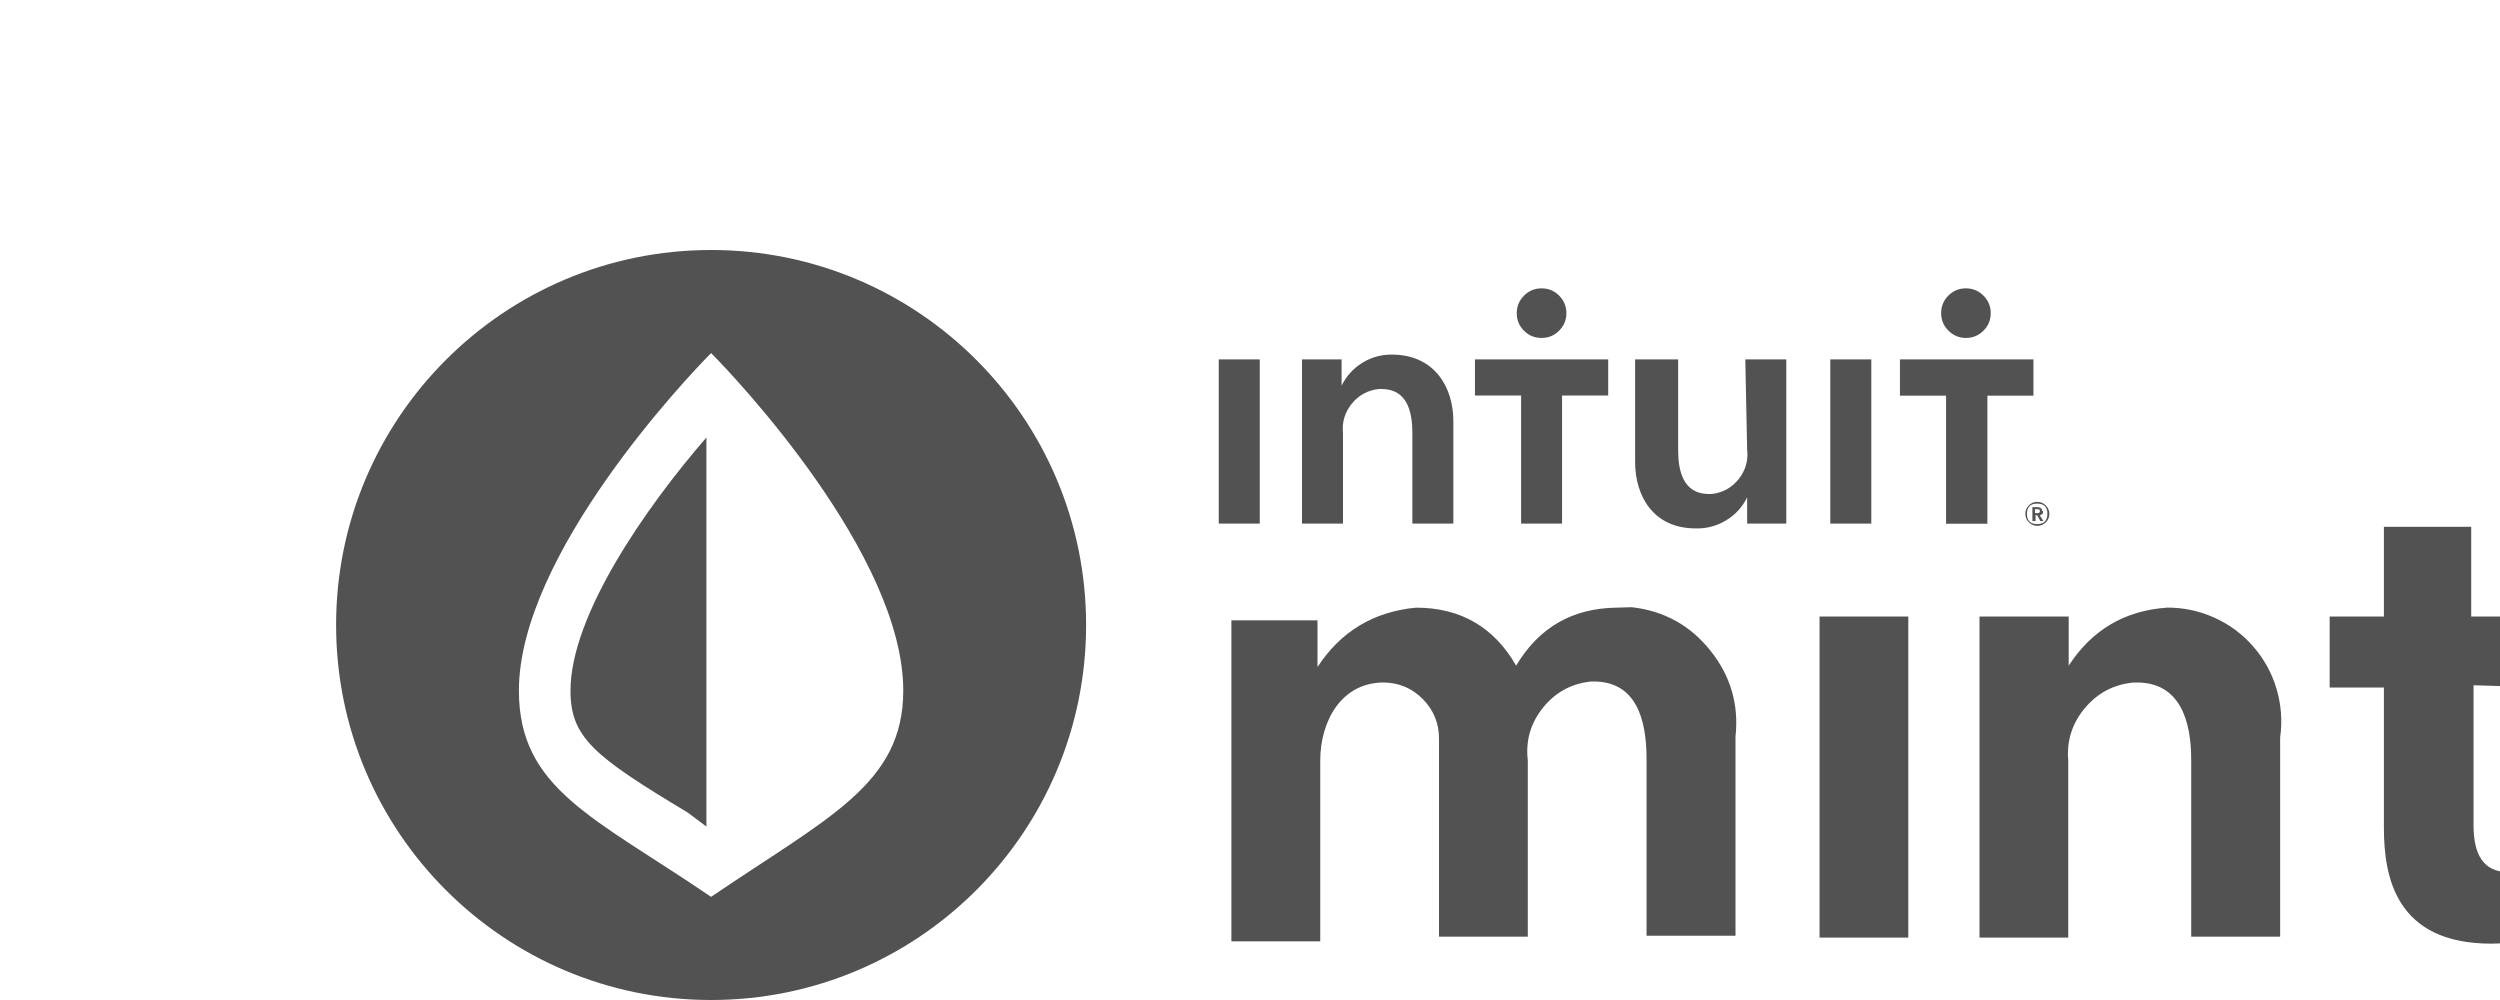
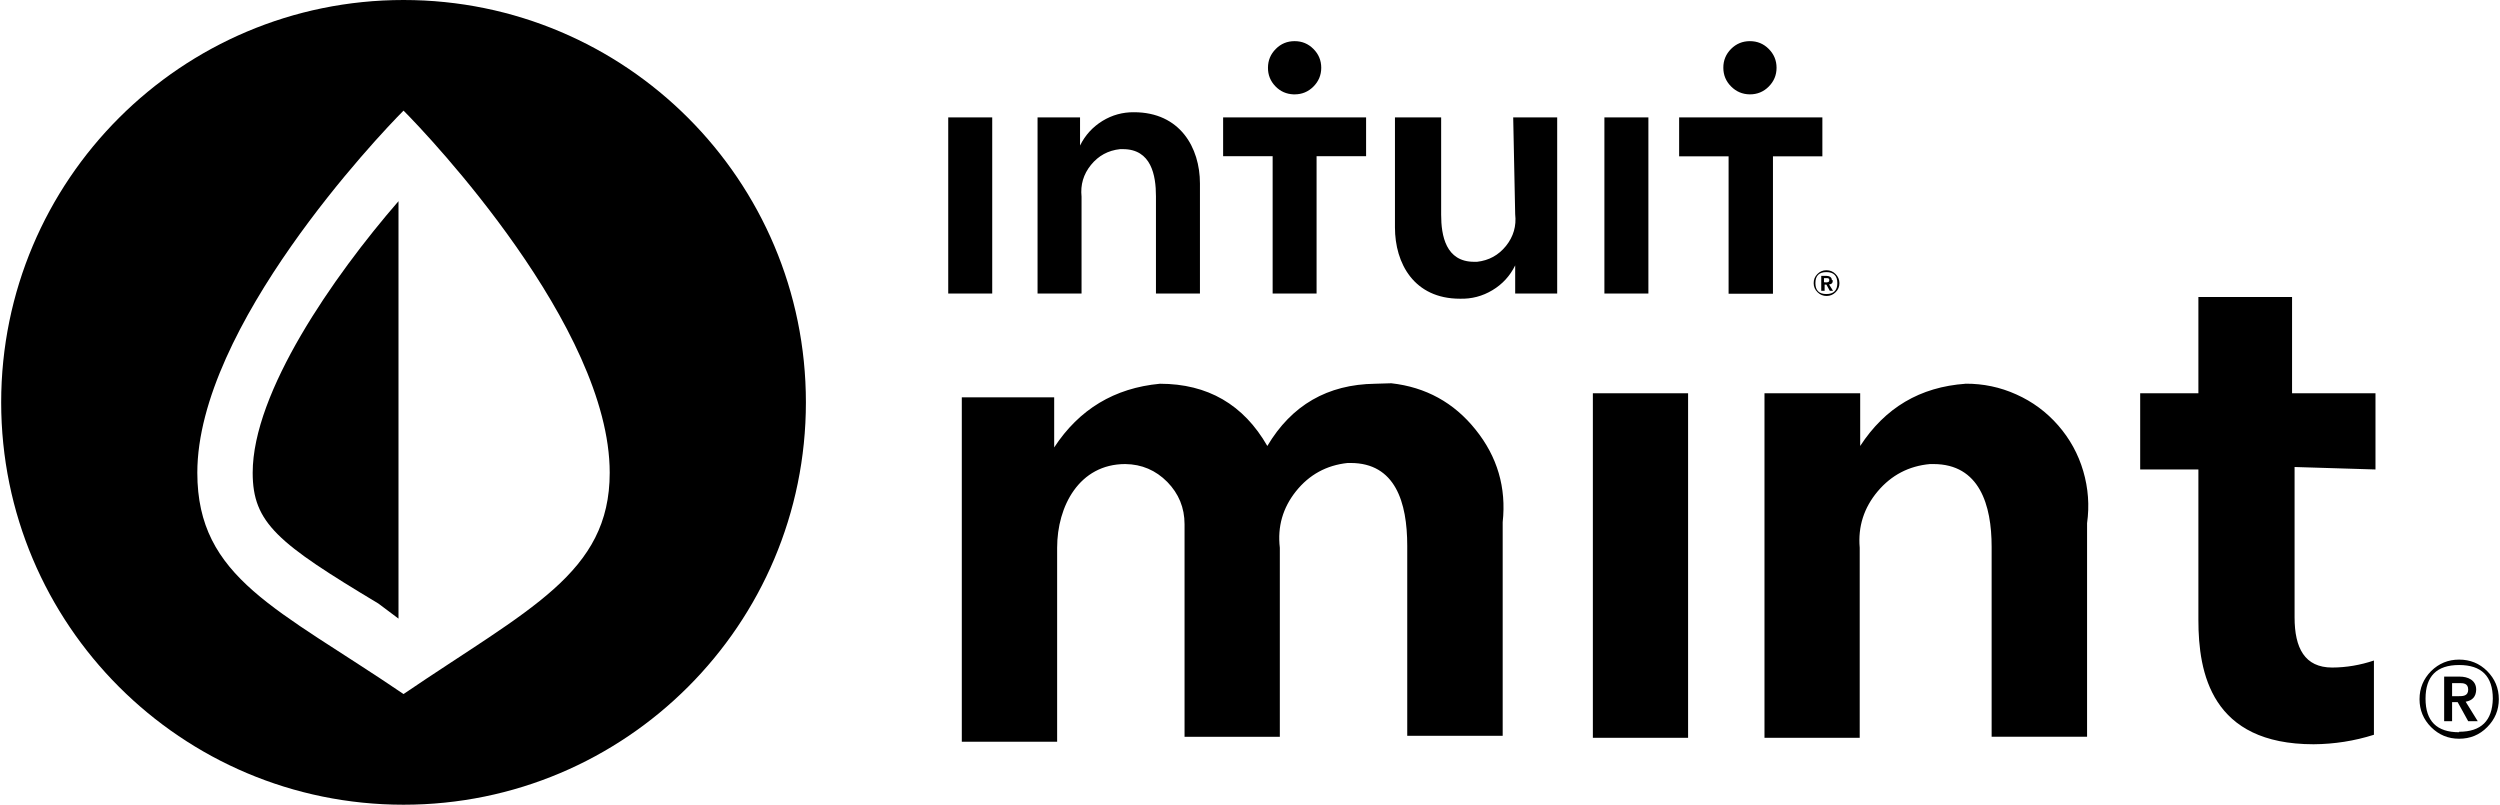
- <svg xmlns="http://www.w3.org/2000/svg" version="1.1" id="Layer_1" x="0px" y="0px" viewBox="0 0 500 200" xml:space="preserve">
-   <style type="text/css">
- 	.st0{fill:#525252;}
- </style>
-   <g>
-     <g>
-       <path class="st0" d="M526.6,180.8c1.28-0.22,1.93-0.97,1.96-2.25c0-1.79-1.56-2.43-3.08-2.43h-2.89v8.31h1.48v-3.55h1.04    l1.96,3.55h1.78L526.6,180.8z M524.07,179.77v-2.44h1.31c0.75,0,1.69,0,1.69,1.22c0,1.22-1.02,1.22-1.85,1.22H524.07z     M530.61,175.09c-1.43-1.43-3.18-2.14-5.23-2.14c-2.04,0-3.76,0.71-5.22,2.14c-1.43,1.45-2.16,3.19-2.16,5.24    c0,2.03,0.73,3.78,2.16,5.21c1.46,1.45,3.18,2.16,5.22,2.16c2.05,0,3.8-0.71,5.23-2.16c1.44-1.44,2.17-3.18,2.17-5.21    C532.78,178.28,532.05,176.54,530.61,175.09z M525.38,186.4v0.09c-4.18,0-6.26-2.08-6.26-6.26s2.08-6.27,6.26-6.27    c4.17,0,6.28,2.09,6.28,6.27C531.58,184.34,529.49,186.4,525.38,186.4z M528.56,178.55c0-1.79-1.56-2.43-3.08-2.43h-2.89v8.31    h1.48v-3.55h1.04l1.96,3.55h1.78l-2.25-3.63C527.88,180.58,528.53,179.83,528.56,178.55z M524.07,179.77v-2.44h1.31    c0.75,0,1.69,0,1.69,1.22c0,1.22-1.02,1.22-1.85,1.22H524.07z M526.6,180.8c1.28-0.22,1.93-0.97,1.96-2.25    c0-1.79-1.56-2.43-3.08-2.43h-2.89v8.31h1.48v-3.55h1.04l1.96,3.55h1.78L526.6,180.8z M524.07,179.77v-2.44h1.31    c0.75,0,1.69,0,1.69,1.22c0,1.22-1.02,1.22-1.85,1.22H524.07z" />
-       <path class="st0" d="M363.91,123.31v64.21h17.75v-64.21H363.91z M509.79,137.51v-14.2h-15.55v-17.95h-17.46v17.95h-10.85v14.2    h10.85v28.04c0,9.91,2.42,23.18,21.48,23.18c3.86-0.03,7.58-0.61,11.24-1.77v-13.84c-2.53,0.85-5.12,1.3-7.77,1.31    c-5.14,0-7.02-3.64-7.02-9.35v-28.03L509.79,137.51z M342.06,130.1c-4.04-5.06-9.31-7.94-15.72-8.66l-3.03,0.09    c-8.85,0.12-15.55,3.98-20.08,11.6c-4.44-7.73-11.11-11.59-20.02-11.6c-8.47,0.79-15.06,4.76-19.71,11.87v-9.34h-17.22v64.2h17.77    V152.1c0-7.75,4.12-15.6,12.71-15.6c3.07,0.04,5.67,1.16,7.82,3.33c2.14,2.19,3.22,4.81,3.22,7.88c0,0,0,0.65,0,1.03v38.6h17.76    V152.1c-0.46-3.94,0.55-7.44,3.01-10.53c2.47-3.09,5.69-4.85,9.62-5.27h0.56c8.32,0,10.56,7.29,10.56,15.43v35.42h17.79v-39.82    C347.8,140.89,346.11,135.14,342.06,130.1z M455.32,137.82c-0.93-3.18-2.5-6.03-4.67-8.52c-2.19-2.51-4.79-4.43-7.81-5.78    c-3.02-1.36-6.15-2.01-9.45-2v0.01c-8.5,0.6-15.01,4.47-19.65,11.6v-9.82H395.9v64.21h17.75V152.1c-0.34-3.96,0.79-7.46,3.34-10.5    c2.56-3.04,5.82-4.74,9.76-5.1h0.64c8.61,0,10.85,7.66,10.85,15.4v35.43h17.79v-39.81C456.49,144.24,456.25,141,455.32,137.82z" />
-     </g>
-     <g>
-       <path class="st0" d="M407.94,103.02c0.5-0.04,0.73-0.31,0.68-0.8h-0.16c0-0.57-0.52-0.8-1.02-0.8h-0.96v2.79h0.63v-1.16h0.33    l0.64,1.16h0.6L407.94,103.02z M407.37,102.64l-0.38-0.03v-0.77h0.45c0.25,0,0.54,0,0.54,0.38    C407.98,102.61,407.66,102.64,407.37,102.64z M409.14,101.07c-0.46-0.47-1.04-0.7-1.7-0.7c-0.67,0-1.23,0.25-1.69,0.72    c-0.47,0.47-0.69,1.04-0.68,1.7c0,0.66,0.24,1.22,0.72,1.68c0.46,0.47,1.04,0.7,1.69,0.7c0.66,0,1.22-0.24,1.69-0.71    c0.48-0.47,0.7-1.03,0.7-1.69C409.86,102.1,409.62,101.54,409.14,101.07z M407.44,104.81c-1.37,0-2.05-0.67-2.05-2.04    s0.68-2.05,2.05-2.05c1.36,0,2.04,0.68,2.04,2.05C409.48,104.13,408.8,104.81,407.44,104.81z M408.62,102.22h-0.16    c0-0.57-0.52-0.8-1.02-0.8h-0.96v2.79h0.63v-1.16h0.33l0.64,1.16h0.6l-0.74-1.19C408.44,102.98,408.67,102.71,408.62,102.22z     M407.37,102.64l-0.38-0.03v-0.77h0.45c0.25,0,0.54,0,0.54,0.38C407.98,102.61,407.66,102.64,407.37,102.64z M407.94,103.02    c0.5-0.04,0.73-0.31,0.68-0.8h-0.16c0-0.57-0.52-0.8-1.02-0.8h-0.96v2.79h0.63v-1.16h0.33l0.64,1.16h0.6L407.94,103.02z     M407.37,102.64l-0.38-0.03v-0.77h0.45c0.25,0,0.54,0,0.54,0.38C407.98,102.61,407.66,102.64,407.37,102.64z" />
-       <path class="st0" d="M243.75,71.88v32.84h8.2V71.88H243.75z M278.37,70.92c-2.1-0.02-4.07,0.52-5.87,1.62    c-1.83,1.13-3.23,2.66-4.18,4.59v-5.25h-7.92v32.84h8.2V86.67c-0.23-2.22,0.35-4.19,1.75-5.92s3.21-2.71,5.43-2.95h0.54    c5.28,0,6.15,4.87,6.15,8.77v18.15h8.2V84.2C290.67,77.51,286.95,70.92,278.37,70.92z M349.06,71.88l0.37,18.05    c0.25,2.2-0.32,4.17-1.71,5.91c-1.4,1.73-3.18,2.71-5.4,2.96h-0.54c-5.28,0-6.15-4.87-6.15-8.78V71.88h-8.61V92.4    c0,6.69,3.55,13.28,12.11,13.28c2.18,0.06,4.2-0.47,6.06-1.59c1.87-1.12,3.28-2.67,4.24-4.62v5.25h7.83V71.88H349.06z     M366.06,71.88v32.84h8.2V71.88H366.06z M294.99,71.88v7.23h9.23v25.61h8.19V79.11h9.23v-7.23H294.99z M311.82,59.12    c-0.97-0.97-2.13-1.45-3.5-1.45c-1.38,0-2.55,0.48-3.51,1.45c-0.97,0.97-1.46,2.14-1.46,3.51c-0.01,1.33,0.45,2.48,1.38,3.45    c0.92,0.96,2.06,1.46,3.39,1.51h0.2c1.36,0,2.53-0.48,3.5-1.45c0.97-0.97,1.46-2.14,1.46-3.51    C313.28,61.26,312.79,60.09,311.82,59.12z M379.99,71.88v7.26h9.22v25.61h8.27V79.14h9.21v-7.26H379.99z M396.69,59.12    c-0.96-0.97-2.14-1.45-3.51-1.45c-1.36,0-2.54,0.48-3.51,1.45c-0.96,0.97-1.45,2.14-1.44,3.51c0,1.35,0.48,2.52,1.44,3.48    c0.96,0.97,2.12,1.46,3.48,1.48h0.03c1.37,0,2.55-0.48,3.51-1.45c0.97-0.97,1.46-2.14,1.46-3.51    C398.15,61.26,397.66,60.09,396.69,59.12z" />
-     </g>
-     <g id="Icon-5-2">
-       <path class="st0" d="M114.1,138.12c0-15,14.99-36.56,27.18-50.62v77.81l-3.75-2.81C118.78,151.25,114.1,147.5,114.1,138.12z" />
-       <path class="st0" d="M142.22,50c-41.42,0-75,33.58-75,75s33.58,75,75,75c41.42,0,75-33.58,75-75S183.64,50,142.22,50z     M142.22,179.37c-23.44-15.94-38.44-21.56-38.44-41.25c0-27.18,33.75-62.81,38.44-67.5c4.69,4.69,38.44,40.32,38.43,67.5    C180.65,156.87,165.66,163.43,142.22,179.37z" />
-     </g>
+ <svg xmlns="http://www.w3.org/2000/svg" viewBox="0 0 466 150" version="1.1">
+   <g id="Group" transform="translate(179, 55)">
+     <path d="M280.6,75.8 C281.88,75.58 282.53,74.83 282.56,73.55 C282.56,71.76 281,71.12 279.48,71.12 L276.59,71.12 L276.59,79.43 L278.07,79.43 L278.07,75.88 L279.11,75.88 L281.07,79.43 L282.85,79.43 L280.6,75.8 Z M278.07,74.77 L278.07,72.33 L279.38,72.33 C280.13,72.33 281.07,72.33 281.07,73.55 C281.07,74.77 280.05,74.77 279.22,74.77 L278.07,74.77 Z M284.61,70.09 C283.18,68.66 281.43,67.95 279.38,67.95 C277.34,67.95 275.62,68.66 274.16,70.09 C272.73,71.54 272,73.28 272,75.33 C272,77.36 272.73,79.11 274.16,80.54 C275.62,81.99 277.34,82.7 279.38,82.7 C281.43,82.7 283.18,81.99 284.61,80.54 C286.05,79.1 286.78,77.36 286.78,75.33 C286.78,73.28 286.05,71.54 284.61,70.09 Z M279.38,81.4 L279.38,81.49 C275.2,81.49 273.12,79.41 273.12,75.23 C273.12,71.05 275.2,68.96 279.38,68.96 C283.55,68.96 285.66,71.05 285.66,75.23 C285.58,79.34 283.49,81.4 279.38,81.4 Z M282.56,73.55 C282.56,71.76 281,71.12 279.48,71.12 L276.59,71.12 L276.59,79.43 L278.07,79.43 L278.07,75.88 L279.11,75.88 L281.07,79.43 L282.85,79.43 L280.6,75.8 C281.88,75.58 282.53,74.83 282.56,73.55 Z M278.07,74.77 L278.07,72.33 L279.38,72.33 C280.13,72.33 281.07,72.33 281.07,73.55 C281.07,74.77 280.05,74.77 279.22,74.77 L278.07,74.77 Z M280.6,75.8 C281.88,75.58 282.53,74.83 282.56,73.55 C282.56,71.76 281,71.12 279.48,71.12 L276.59,71.12 L276.59,79.43 L278.07,79.43 L278.07,75.88 L279.11,75.88 L281.07,79.43 L282.85,79.43 L280.6,75.8 Z M278.07,74.77 L278.07,72.33 L279.38,72.33 C280.13,72.33 281.07,72.33 281.07,73.55 C281.07,74.77 280.05,74.77 279.22,74.77 L278.07,74.77 Z" id="Shape" />
+     <path d="M117.91,18.31 L117.91,82.52 L135.66,82.52 L135.66,18.31 L117.91,18.31 Z M263.79,32.51 L263.79,18.31 L248.24,18.31 L248.24,0.36 L230.78,0.36 L230.78,18.31 L219.93,18.31 L219.93,32.51 L230.78,32.51 L230.78,60.55 C230.78,70.46 233.2,83.73 252.26,83.73 C256.12,83.7 259.84,83.12 263.5,81.96 L263.5,68.12 C260.97,68.97 258.38,69.42 255.73,69.43 C250.59,69.43 248.71,65.79 248.71,60.08 L248.71,32.05 L263.79,32.51 Z M96.06,25.1 C92.02,20.04 86.75,17.16 80.34,16.44 L77.31,16.53 C68.46,16.65 61.76,20.51 57.23,28.13 C52.79,20.4 46.12,16.54 37.21,16.53 C28.74,17.32 22.15,21.29 17.5,28.4 L17.5,19.06 L0.28,19.06 L0.28,83.26 L18.05,83.26 L18.05,47.1 C18.05,39.35 22.17,31.5 30.76,31.5 C33.83,31.54 36.43,32.66 38.58,34.83 C40.72,37.02 41.8,39.64 41.8,42.71 C41.8,42.71 41.8,43.36 41.8,43.74 L41.8,82.34 L59.56,82.34 L59.56,47.1 C59.1,43.16 60.11,39.66 62.57,36.57 C65.04,33.48 68.26,31.72 72.19,31.3 L72.75,31.3 C81.07,31.3 83.31,38.59 83.31,46.73 L83.31,82.15 L101.1,82.15 L101.1,42.33 C101.8,35.89 100.11,30.14 96.06,25.1 Z M209.32,32.82 C208.39,29.64 206.82,26.79 204.65,24.3 C202.46,21.79 199.86,19.87 196.84,18.52 C193.82,17.16 190.69,16.51 187.39,16.52 L187.39,16.53 C178.89,17.13 172.38,21 167.74,28.13 L167.74,18.31 L149.9,18.31 L149.9,82.52 L167.65,82.52 L167.65,47.1 C167.31,43.14 168.44,39.64 170.99,36.6 C173.55,33.56 176.81,31.86 180.75,31.5 L181.39,31.5 C190,31.5 192.24,39.16 192.24,46.9 L192.24,82.33 L210.03,82.33 L210.03,42.52 C210.49,39.24 210.25,36 209.32,32.82 Z" id="Shape" />
+   </g>
+   <g id="Group" transform="translate(176, 7)">
+     <path d="M164.94,46.02 C165.44,45.98 165.67,45.71 165.62,45.22 L165.46,45.22 C165.46,44.65 164.94,44.42 164.44,44.42 L163.48,44.42 L163.48,47.21 L164.11,47.21 L164.11,46.05 L164.44,46.05 L165.08,47.21 L165.68,47.21 L164.94,46.02 Z M164.37,45.64 L163.99,45.61 L163.99,44.84 L164.44,44.84 C164.69,44.84 164.98,44.84 164.98,45.22 C164.98,45.61 164.66,45.64 164.37,45.64 Z M166.14,44.07 C165.68,43.6 165.1,43.37 164.44,43.37 C163.77,43.37 163.21,43.62 162.75,44.09 C162.28,44.56 162.06,45.13 162.07,45.79 C162.07,46.45 162.31,47.01 162.79,47.47 C163.25,47.94 163.83,48.17 164.48,48.17 C165.14,48.17 165.7,47.93 166.17,47.46 C166.65,46.99 166.87,46.43 166.87,45.77 C166.86,45.1 166.62,44.54 166.14,44.07 Z M164.44,47.81 C163.07,47.81 162.39,47.14 162.39,45.77 C162.39,44.4 163.07,43.72 164.44,43.72 C165.8,43.72 166.48,44.4 166.48,45.77 C166.48,47.13 165.8,47.81 164.44,47.81 Z M165.62,45.22 L165.46,45.22 C165.46,44.65 164.94,44.42 164.44,44.42 L163.48,44.42 L163.48,47.21 L164.11,47.21 L164.11,46.05 L164.44,46.05 L165.08,47.21 L165.68,47.21 L164.94,46.02 C165.44,45.98 165.67,45.71 165.62,45.22 Z M164.37,45.64 L163.99,45.61 L163.99,44.84 L164.44,44.84 C164.69,44.84 164.98,44.84 164.98,45.22 C164.98,45.61 164.66,45.64 164.37,45.64 Z M164.94,46.02 C165.44,45.98 165.67,45.71 165.62,45.22 L165.46,45.22 C165.46,44.65 164.94,44.42 164.44,44.42 L163.48,44.42 L163.48,47.21 L164.11,47.21 L164.11,46.05 L164.44,46.05 L165.08,47.21 L165.68,47.21 L164.94,46.02 Z M164.37,45.64 L163.99,45.61 L163.99,44.84 L164.44,44.84 C164.69,44.84 164.98,44.84 164.98,45.22 C164.98,45.61 164.66,45.64 164.37,45.64 Z" id="Shape" />
+     <path d="M0.75,14.88 L0.75,47.72 L8.95,47.72 L8.95,14.88 L0.75,14.88 Z M35.37,13.92 C33.27,13.9 31.3,14.44 29.5,15.54 C27.67,16.67 26.27,18.2 25.32,20.13 L25.32,14.88 L17.4,14.88 L17.4,47.72 L25.6,47.72 L25.6,29.67 C25.37,27.45 25.95,25.48 27.35,23.75 C28.75,22.02 30.56,21.04 32.78,20.8 L33.32,20.8 C38.6,20.8 39.47,25.67 39.47,29.57 L39.47,47.72 L47.67,47.72 L47.67,27.2 C47.67,20.51 43.95,13.92 35.37,13.92 Z M106.06,14.88 L106.43,32.93 C106.68,35.13 106.11,37.1 104.72,38.84 C103.32,40.57 101.54,41.55 99.32,41.8 L98.78,41.8 C93.5,41.8 92.63,36.93 92.63,33.02 L92.63,14.88 L84.02,14.88 L84.02,35.4 C84.02,42.09 87.57,48.68 96.13,48.68 C98.31,48.74 100.33,48.21 102.19,47.09 C104.06,45.97 105.47,44.42 106.43,42.47 L106.43,47.72 L114.26,47.72 L114.26,14.88 L106.06,14.88 Z M123.06,14.88 L123.06,47.72 L131.26,47.72 L131.26,14.88 L123.06,14.88 Z M51.99,14.88 L51.99,22.11 L61.22,22.11 L61.22,47.72 L69.41,47.72 L69.41,22.11 L78.64,22.11 L78.64,14.88 L51.99,14.88 Z M68.82,2.12 C67.85,1.15 66.69,0.67 65.32,0.67 C63.94,0.67 62.77,1.15 61.81,2.12 C60.84,3.09 60.35,4.26 60.35,5.63 C60.34,6.96 60.8,8.11 61.73,9.08 C62.65,10.04 63.79,10.54 65.12,10.59 L65.32,10.59 C66.68,10.59 67.85,10.11 68.82,9.14 C69.79,8.17 70.28,7 70.28,5.63 C70.28,4.26 69.79,3.09 68.82,2.12 Z M136.99,14.88 L136.99,22.14 L146.21,22.14 L146.21,47.75 L154.48,47.75 L154.48,22.14 L163.69,22.14 L163.69,14.88 L136.99,14.88 Z M153.69,2.12 C152.73,1.15 151.55,0.67 150.18,0.67 C148.82,0.67 147.64,1.15 146.67,2.12 C145.71,3.09 145.22,4.26 145.23,5.63 C145.23,6.98 145.71,8.15 146.67,9.11 C147.63,10.08 148.79,10.57 150.15,10.59 L150.18,10.59 C151.55,10.59 152.73,10.11 153.69,9.14 C154.66,8.17 155.15,7 155.15,5.63 C155.15,4.26 154.66,3.09 153.69,2.12 Z" id="Shape" />
+   </g>
+   <g id="Icon-5-2">
+     <path d="M47.1,88.12 C47.1,73.12 62.09,51.56 74.28,37.5 L74.28,115.31 L70.53,112.5 C51.78,101.25 47.1,97.5 47.1,88.12 Z" id="Path" />
+     <path d="M75.22,0 C33.8,0 0.22,33.58 0.22,75 C0.22,116.42 33.8,150 75.22,150 C116.64,150 150.22,116.42 150.22,75 C150.22,33.58 116.64,0 75.22,0 Z M75.22,129.37 C51.78,113.43 36.78,107.81 36.78,88.12 C36.78,60.94 70.53,25.31 75.22,20.62 C79.91,25.31 113.66,60.94 113.65,88.12 C113.65,106.87 98.66,113.43 75.22,129.37 Z" id="Shape" />
  </g>
</svg>
